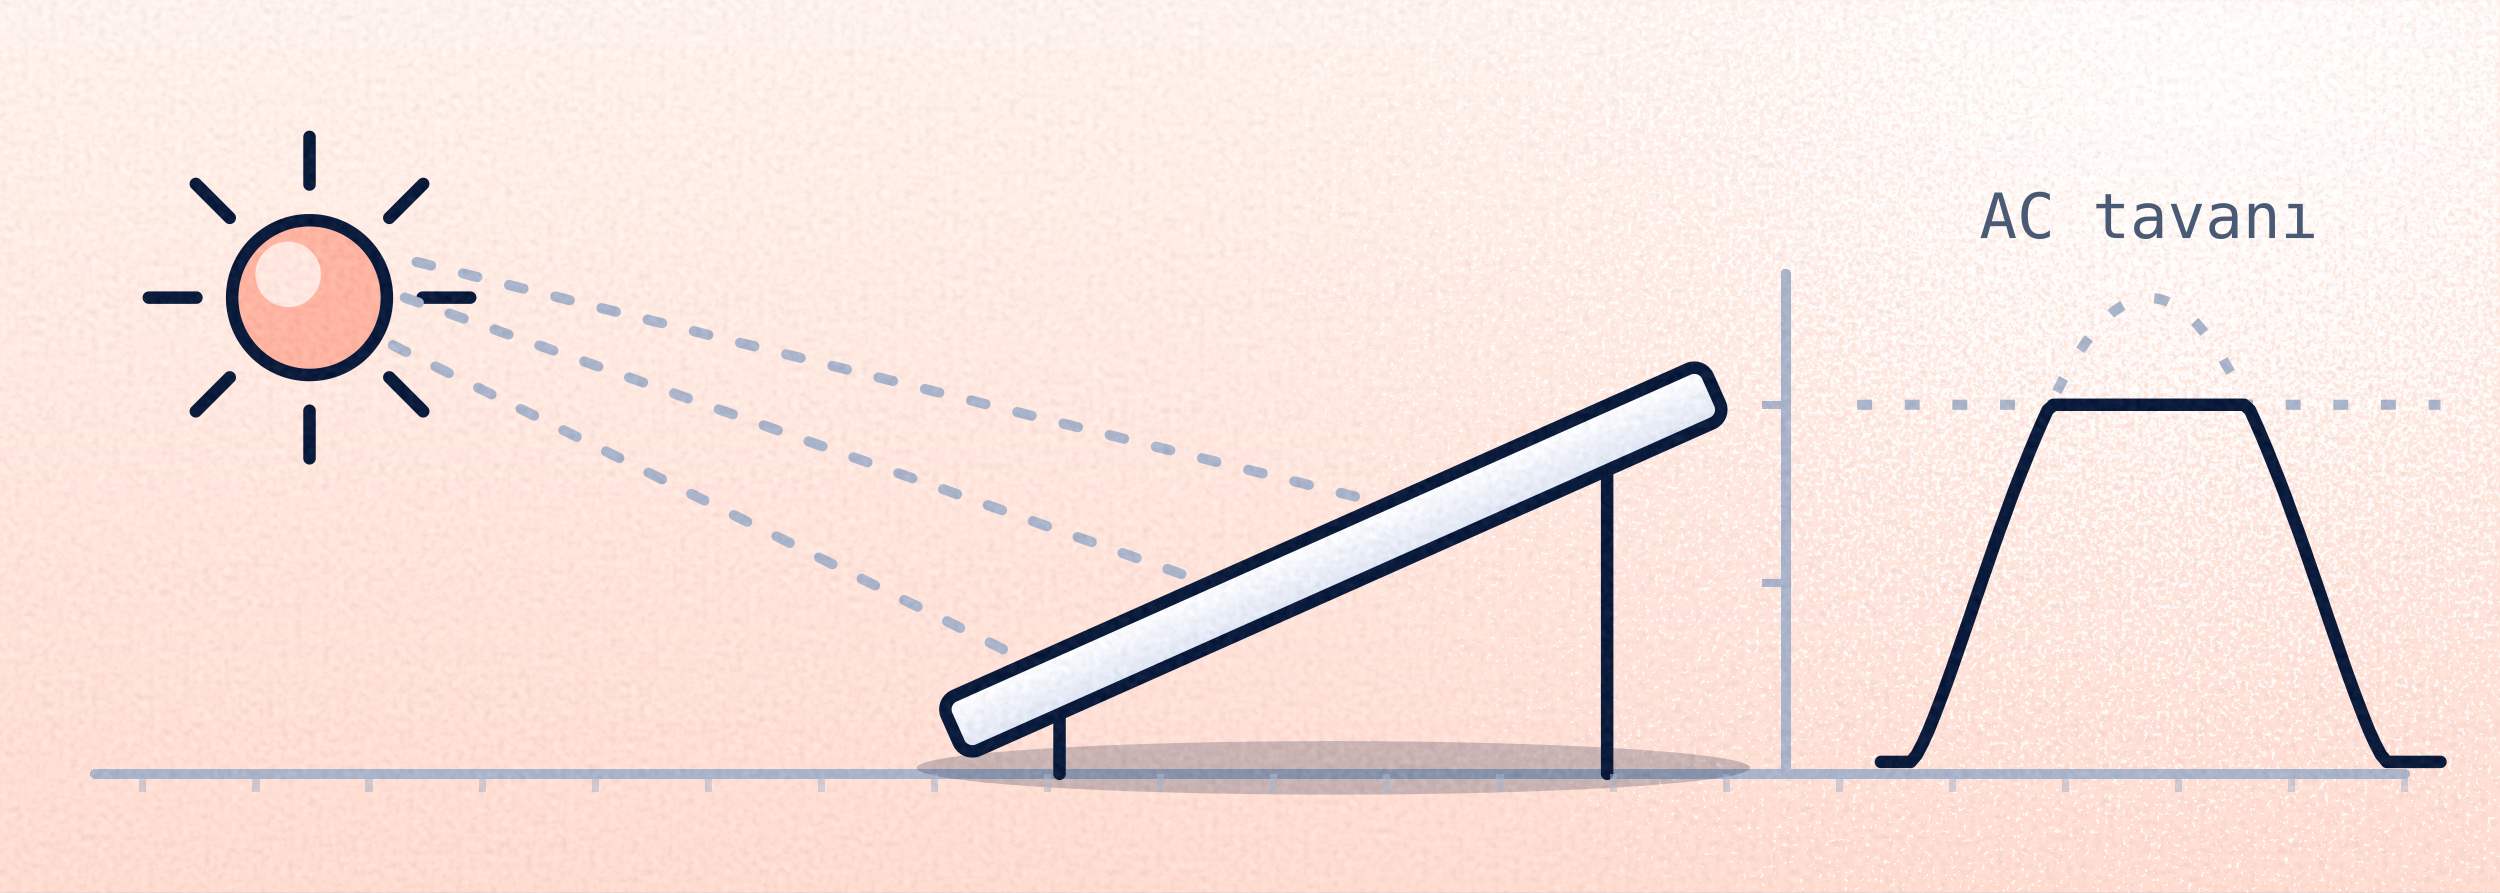
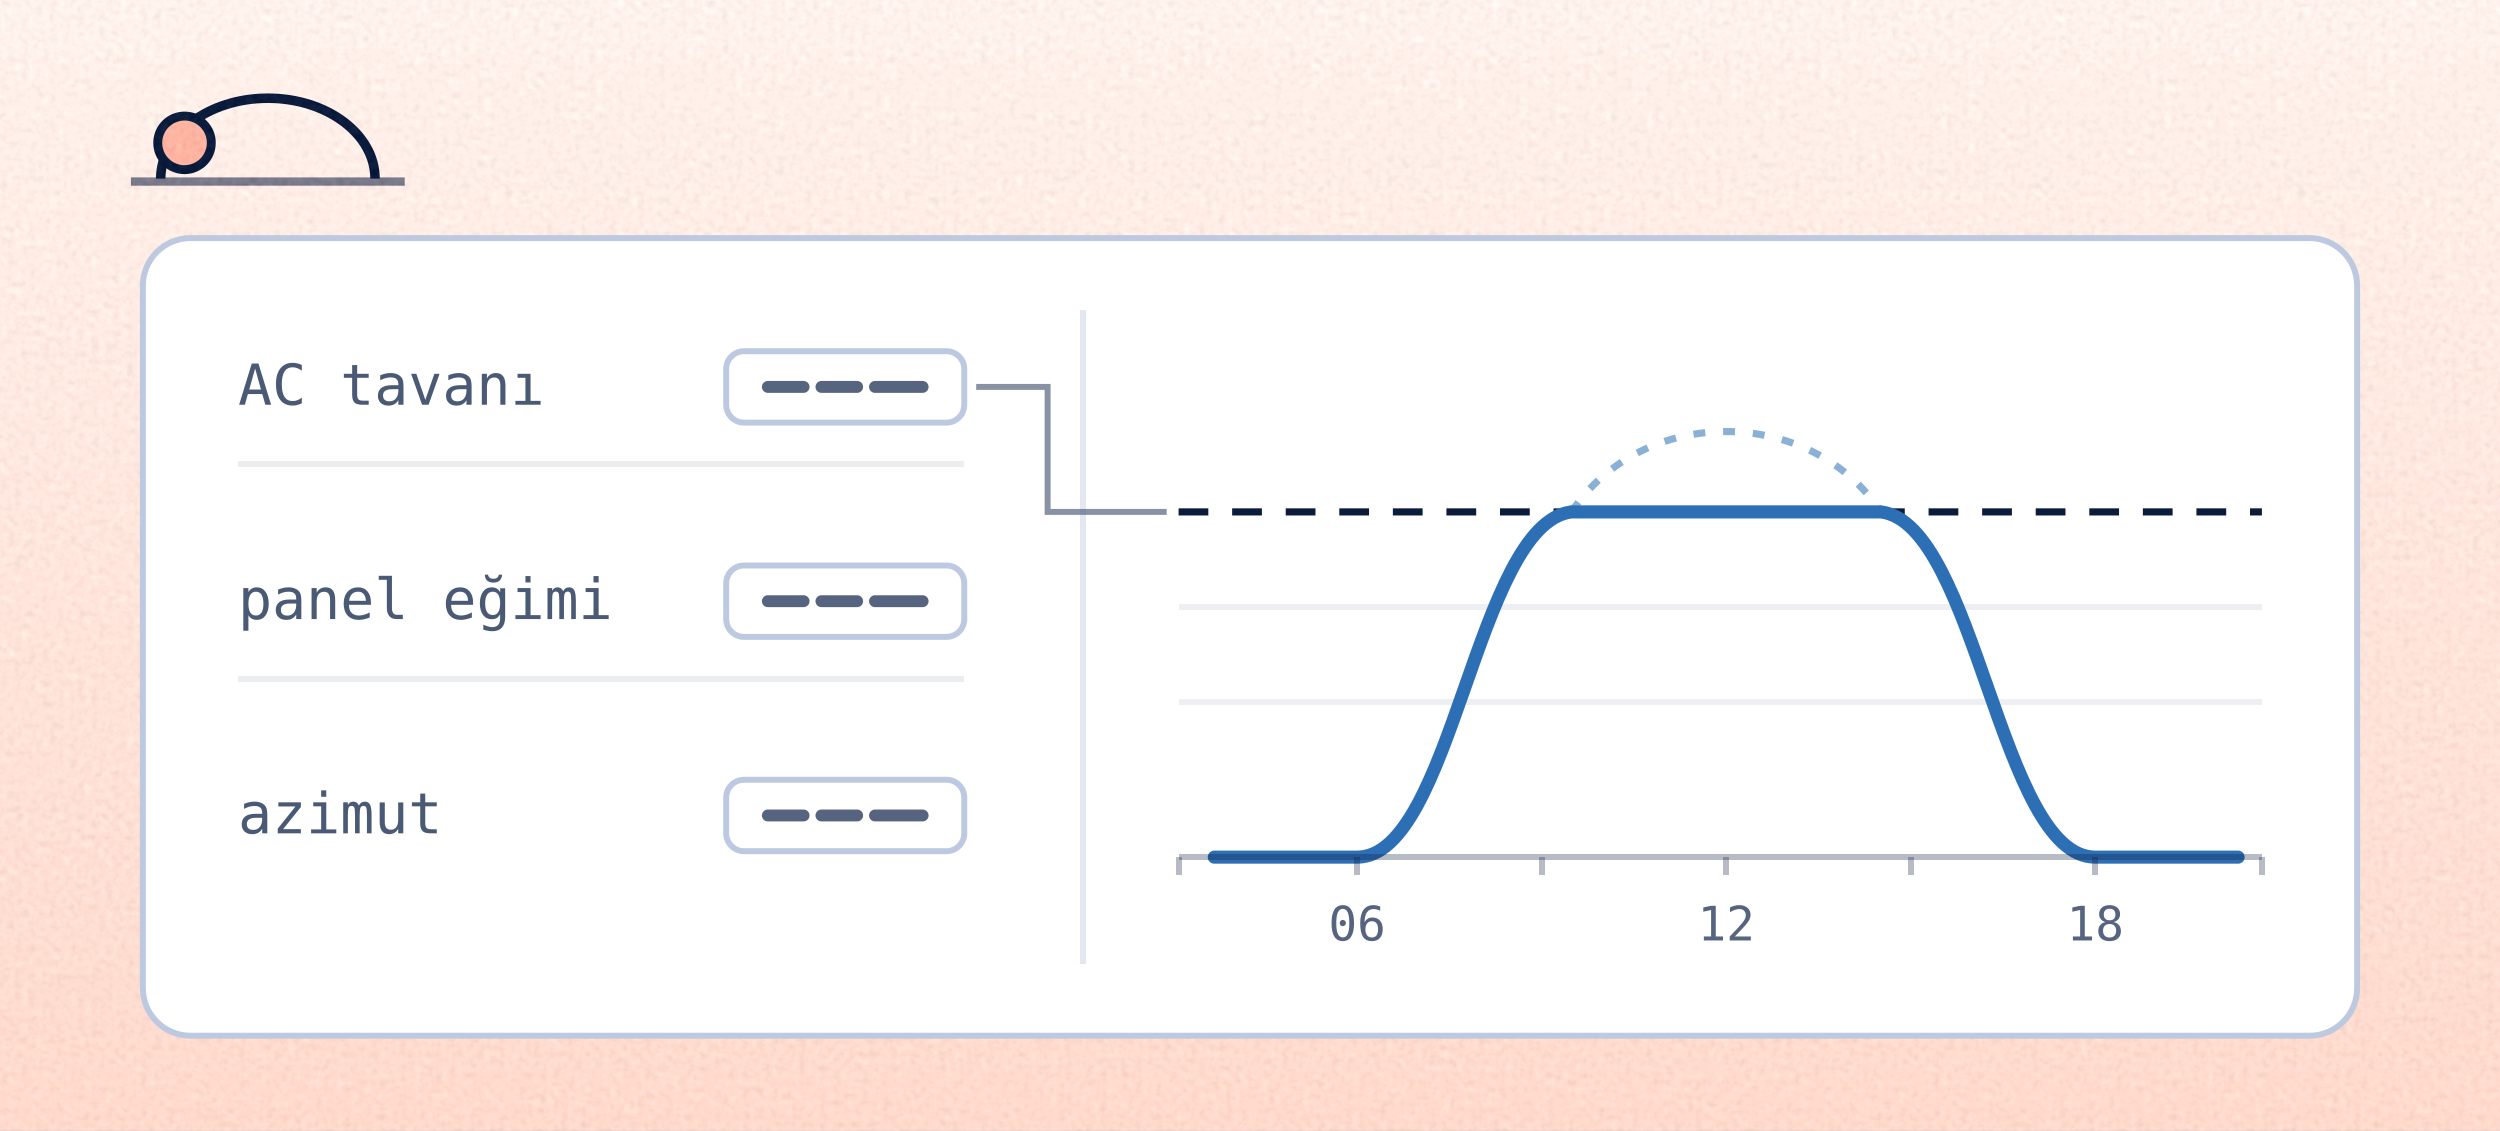
- <svg xmlns="http://www.w3.org/2000/svg" viewBox="0 0 420 150" preserveAspectRatio="xMidYMid slice" aria-hidden="true" focusable="false">
+ <svg xmlns="http://www.w3.org/2000/svg" viewBox="0 0 420 190" preserveAspectRatio="xMidYMid slice" aria-hidden="true" focusable="false">
+   <defs>
+     <filter id="s1-gr" x="0" y="0" width="100%" height="100%" color-interpolation-filters="sRGB">
+       <feTurbulence type="fractalNoise" baseFrequency="0.85" numOctaves="2" seed="3" result="t" />
+       <feColorMatrix in="t" type="matrix" values="0.333 0.333 0.333 0 0  0.333 0.333 0.333 0 0  0.333 0.333 0.333 0 0  0 0 0 0 1" result="gri" />
+       <feComposite in="SourceGraphic" in2="gri" operator="arithmetic" k1="0" k2="1" k3="0.16" k4="-0.080" result="k" />
+       <feComposite in="k" in2="SourceGraphic" operator="in" />
+     </filter>
+     <linearGradient id="s1-zm" x1="0" y1="0" x2="0" y2="1">
+       <stop offset="0" stop-color="#FFF2EC" />
+       <stop offset="1" stop-color="#FFD9CC" />
+     </linearGradient>
+   </defs>
  <g filter="url(#s1-gr)">
-     <defs>
-       <filter id="s1-gr" x="0" y="0" width="100%" height="100%" color-interpolation-filters="sRGB">
-         <feTurbulence type="fractalNoise" baseFrequency="0.85" numOctaves="2" seed="3" result="t" />
-         <feColorMatrix in="t" type="matrix" values="0.333 0.333 0.333 0 0  0.333 0.333 0.333 0 0  0.333 0.333 0.333 0 0  0 0 0 0 1" result="gri" />
-         <feComposite in="SourceGraphic" in2="gri" operator="arithmetic" k1="0" k2="1" k3="0.16" k4="-0.080" result="k" />
-         <feComposite in="k" in2="SourceGraphic" operator="in" />
-       </filter>
-       <linearGradient id="s1-zm" x1="0" y1="0" x2="0" y2="1">
-         <stop offset="0" stop-color="#FFF2EC" />
-         <stop offset="1" stop-color="#FFDBD0" />
-       </linearGradient>
-       <radialGradient id="s1-hg" gradientUnits="userSpaceOnUse" cx="370" cy="15" r="176">
-         <stop offset="0.000" stop-color="#fff" stop-opacity="1.000" />
-         <stop offset="0.125" stop-color="#fff" stop-opacity="0.829" />
-         <stop offset="0.250" stop-color="#fff" stop-opacity="0.668" />
-         <stop offset="0.375" stop-color="#fff" stop-opacity="0.518" />
-         <stop offset="0.500" stop-color="#fff" stop-opacity="0.379" />
-         <stop offset="0.625" stop-color="#fff" stop-opacity="0.253" />
-         <stop offset="0.750" stop-color="#fff" stop-opacity="0.144" />
-         <stop offset="0.875" stop-color="#fff" stop-opacity="0.054" />
-         <stop offset="1.000" stop-color="#fff" stop-opacity="0.000" />
-       </radialGradient>
-       <filter id="s1-hf" x="189.2" y="-165.4" width="360.8" height="360.8" filterUnits="userSpaceOnUse" color-interpolation-filters="sRGB">
-         <feGaussianBlur in="SourceAlpha" stdDeviation="0.4" result="b" />
-         <feTurbulence type="fractalNoise" baseFrequency="1.35" numOctaves="3" seed="17" result="t" />
-         <feColorMatrix in="t" type="matrix" values="0 0 0 0 0  0 0 0 0 0  0 0 0 0 0  2.2 0 0 0 -0.600" result="nA" />
-         <feComposite in="b" in2="nA" operator="arithmetic" k1="0" k2="1" k3="-1" k4="0.0" result="fark" />
-         <feComponentTransfer in="fark" result="e">
-           <feFuncA type="linear" slope="15" intercept="0" />
-         </feComponentTransfer>
-         <feFlood flood-color="#FFFFFF" />
-         <feComposite in2="e" operator="in" />
-       </filter>
-     </defs>
-     <rect vector-effect="non-scaling-stroke" width="420" height="150" fill="url(#s1-zm)" />
-     <circle vector-effect="non-scaling-stroke" cx="370" cy="15" r="176" fill="url(#s1-hg)" filter="url(#s1-hf)" opacity="0.73" />
-     <path vector-effect="non-scaling-stroke" d="M16 130H404" shape-rendering="crispEdges" stroke="#A9B4CA" stroke-width="1.7" stroke-linecap="round" />
-     <circle vector-effect="non-scaling-stroke" cx="52" cy="50" r="13" fill="#FFB4A2" stroke="#0B1B3C" stroke-width="2.1" />
-     <circle vector-effect="non-scaling-stroke" cx="48.4" cy="46.1" r="5.5" fill="#FFEFE9" opacity=".85" />
-     <path vector-effect="non-scaling-stroke" d="M71,50L79,50" stroke="#0B1B3C" stroke-width="2.1" stroke-linecap="round" />
-     <path vector-effect="non-scaling-stroke" d="M65.4,63.4L71.1,69.1" stroke="#0B1B3C" stroke-width="2.1" stroke-linecap="round" />
-     <path vector-effect="non-scaling-stroke" d="M52,69L52,77" stroke="#0B1B3C" stroke-width="2.1" stroke-linecap="round" />
-     <path vector-effect="non-scaling-stroke" d="M38.6,63.4L32.9,69.1" stroke="#0B1B3C" stroke-width="2.1" stroke-linecap="round" />
-     <path vector-effect="non-scaling-stroke" d="M33,50L25,50" stroke="#0B1B3C" stroke-width="2.1" stroke-linecap="round" />
-     <path vector-effect="non-scaling-stroke" d="M38.6,36.6L32.9,30.9" stroke="#0B1B3C" stroke-width="2.1" stroke-linecap="round" />
-     <path vector-effect="non-scaling-stroke" d="M52,31L52,23" stroke="#0B1B3C" stroke-width="2.1" stroke-linecap="round" />
-     <path vector-effect="non-scaling-stroke" d="M65.4,36.6L71.1,30.9" stroke="#0B1B3C" stroke-width="2.1" stroke-linecap="round" />
-     <path vector-effect="non-scaling-stroke" d="M66 58L174 111.8M68 50L204 98.4M70 44L234 85" stroke="#A9B4CA" stroke-width="1.7" stroke-dasharray="2.5 5.5" stroke-linecap="round" />
-     <ellipse vector-effect="non-scaling-stroke" cx="224" cy="129" rx="70" ry="4.5" fill="#0B1B3C" opacity="0.22" />
-     <path vector-effect="non-scaling-stroke" d="M178 118V130M270 77V130" stroke="#0B1B3C" stroke-width="2.1" stroke-linecap="round" />
-     <defs>
-       <linearGradient id="s1-pg" x1="0" y1="0" x2="0" y2="1">
-         <stop offset="0" stop-color="#FFFFFF" />
-         <stop offset="1" stop-color="#DCE3F2" />
-       </linearGradient>
-     </defs>
-     <rect vector-effect="non-scaling-stroke" x="-70" y="-5" width="140" height="10" rx="2.5" transform="translate(224 94) rotate(-24)" fill="url(#s1-pg)" stroke="#0B1B3C" stroke-width="2.1" />
-     <path vector-effect="non-scaling-stroke" d="M300 130V46" stroke="#A9B4CA" stroke-width="1.7" stroke-linecap="round" shape-rendering="crispEdges" />
-     <path vector-effect="non-scaling-stroke" d="M296 68h4M296 98h4" stroke="#A9B4CA" stroke-width="1.4" shape-rendering="crispEdges" />
-     <path vector-effect="non-scaling-stroke" d="M312 68H410" stroke="#A9B4CA" stroke-width="1.7" stroke-dasharray="2.5 5.5" />
-     <path vector-effect="non-scaling-stroke" d="M316,128 L317,128 L318,128 L319,128 L320,128 L321,128 L322,126.8 L323,124.9 L324,122.7 L325,120.2 L326,117.6 L327,114.9 L328,112.1 L329,109.2 L330,106.3 L331,103.4 L332,100.4 L333,97.5 L334,94.6 L335,91.7 L336,88.9 L337,86.2 L338,83.4 L339,80.8 L340,78.3 L341,75.8 L342,73.4 L343,71.1 L344,68.9 L345,66.8 L346,64.9 L347,63 L348,61.3 L349,59.6 L350,58.1 L351,56.7 L352,55.5 L353,54.3 L354,53.3 L355,52.4 L356,51.7 L357,51.1 L358,50.6 L359,50.3 L360,50.1 L361,50 L362,50.1 L363,50.3 L364,50.6 L365,51.1 L366,51.7 L367,52.4 L368,53.3 L369,54.3 L370,55.5 L371,56.7 L372,58.1 L373,59.6 L374,61.3 L375,63 L376,64.9 L377,66.8 L378,68.9 L379,71.1 L380,73.4 L381,75.8 L382,78.3 L383,80.8 L384,83.4 L385,86.2 L386,88.9 L387,91.7 L388,94.6 L389,97.5 L390,100.4 L391,103.4 L392,106.3 L393,109.2 L394,112.1 L395,114.9 L396,117.6 L397,120.2 L398,122.7 L399,124.9 L400,126.8 L401,128 L402,128 L403,128 L404,128 L405,128 L406,128 L407,128 L408,128 L409,128 L410,128" fill="none" stroke="#A9B4CA" stroke-width="1.7" stroke-dasharray="2.5 5.5" />
-     <path vector-effect="non-scaling-stroke" d="M316,128 L317,128 L318,128 L319,128 L320,128 L321,128 L322,126.8 L323,124.9 L324,122.7 L325,120.2 L326,117.6 L327,114.9 L328,112.1 L329,109.2 L330,106.3 L331,103.4 L332,100.4 L333,97.5 L334,94.6 L335,91.7 L336,88.9 L337,86.2 L338,83.4 L339,80.8 L340,78.3 L341,75.8 L342,73.4 L343,71.1 L344,68.9 L345,68 L346,68 L347,68 L348,68 L349,68 L350,68 L351,68 L352,68 L353,68 L354,68 L355,68 L356,68 L357,68 L358,68 L359,68 L360,68 L361,68 L362,68 L363,68 L364,68 L365,68 L366,68 L367,68 L368,68 L369,68 L370,68 L371,68 L372,68 L373,68 L374,68 L375,68 L376,68 L377,68 L378,68.9 L379,71.1 L380,73.4 L381,75.8 L382,78.3 L383,80.8 L384,83.4 L385,86.2 L386,88.9 L387,91.7 L388,94.6 L389,97.5 L390,100.4 L391,103.4 L392,106.3 L393,109.2 L394,112.1 L395,114.9 L396,117.6 L397,120.2 L398,122.7 L399,124.9 L400,126.8 L401,128 L402,128 L403,128 L404,128 L405,128 L406,128 L407,128 L408,128 L409,128 L410,128" fill="none" stroke="#0B1B3C" stroke-width="2.1" stroke-linejoin="round" stroke-linecap="round" />
-     <path vector-effect="non-scaling-stroke" d="M24 130v3M43 130v3M62 130v3M81 130v3M100 130v3M119 130v3M138 130v3M157 130v3M176 130v3M195 130v3M214 130v3M233 130v3M252 130v3M271 130v3M290 130v3M309 130v3M328 130v3M347 130v3M366 130v3M385 130v3M404 130v3" stroke="#A9B4CA" stroke-opacity=".55" stroke-width="1.2" shape-rendering="crispEdges" />
+     <rect width="420" height="190" fill="url(#s1-zm)" />
+     <path vector-effect="non-scaling-stroke" d="M22 30.5H68" stroke="#0B1B3C" stroke-width="1.4" stroke-opacity=".55" />
+     <path vector-effect="non-scaling-stroke" d="M27 30 A 18 13.5 0 0 1 63 30" fill="none" stroke="#0B1B3C" stroke-width="1.6" />
+     <circle vector-effect="non-scaling-stroke" cx="31" cy="24" r="4.5" fill="#FFB4A2" stroke="#0B1B3C" stroke-width="1.5" />
  </g>
-   <text x="361" y="40" font-family="IBM Plex Mono, ui-monospace, monospace" font-size="10.5" font-weight="500" fill="#4A5974" text-anchor="middle">AC tavanı</text>
+   <rect x="24" y="40" width="372" height="134" rx="8" fill="#FFFFFF" stroke="#BDC9E0" />
+   <text x="40" y="68" font-family="IBM Plex Mono, ui-monospace, monospace" font-size="9.5" font-weight="500" fill="#4A5974">AC tavanı</text>
+   <rect x="122" y="59" width="40" height="12" rx="3" fill="none" stroke="#BDC9E0" />
+   <path d="M129 65h6M138 65h6M147 65h8" stroke="#56647F" stroke-width="2" stroke-linecap="round" />
+   <text x="40" y="104" font-family="IBM Plex Mono, ui-monospace, monospace" font-size="9.5" font-weight="500" fill="#4A5974">panel eğimi</text>
+   <rect x="122" y="95" width="40" height="12" rx="3" fill="none" stroke="#BDC9E0" />
+   <path d="M129 101h6M138 101h6M147 101h8" stroke="#56647F" stroke-width="2" stroke-linecap="round" />
+   <text x="40" y="140" font-family="IBM Plex Mono, ui-monospace, monospace" font-size="9.5" font-weight="500" fill="#4A5974">azimut</text>
+   <rect x="122" y="131" width="40" height="12" rx="3" fill="none" stroke="#BDC9E0" />
+   <path d="M129 137h6M138 137h6M147 137h8" stroke="#56647F" stroke-width="2" stroke-linecap="round" />
+   <path d="M40 78H162M40 114H162" stroke="#0B1B3C" stroke-opacity=".08" shape-rendering="crispEdges" />
+   <path d="M182 52V162" stroke="#E3E8F0" shape-rendering="crispEdges" />
+   <path d="M164 65H176V86H196" fill="none" stroke="#56647F" stroke-width="1" stroke-opacity=".7" />
+   <path d="M198 86H380" stroke="#0B1B3C" stroke-width="1.2" stroke-dasharray="5 4" />
+   <path d="M198 118H380M198 102H380" stroke="#0B1B3C" stroke-opacity=".07" shape-rendering="crispEdges" />
+   <path d="M204 144 L228 144 C244 144 248 88 264 86 L316 86 C332 88 336 144 352 144 L376 144" fill="none" stroke="#2D6FB5" stroke-width="2.2" stroke-linejoin="round" stroke-linecap="round" />
+   <path d="M264 86 C276 68 304 68 316 86" fill="none" stroke="#2D6FB5" stroke-width="1.2" stroke-dasharray="2 3" stroke-opacity=".55" />
+   <path d="M198 144H380" stroke="#0B1B3C" stroke-opacity=".3" shape-rendering="crispEdges" />
+   <path d="M198 144v3M228 144v3M259 144v3M290 144v3M321 144v3M352 144v3M380 144v3" stroke="#0B1B3C" stroke-opacity=".3" shape-rendering="crispEdges" />
+   <text x="228" y="158" font-family="IBM Plex Mono, ui-monospace, monospace" font-size="8" fill="#56647F" text-anchor="middle">06</text>
+   <text x="290" y="158" font-family="IBM Plex Mono, ui-monospace, monospace" font-size="8" fill="#56647F" text-anchor="middle">12</text>
+   <text x="352" y="158" font-family="IBM Plex Mono, ui-monospace, monospace" font-size="8" fill="#56647F" text-anchor="middle">18</text>
</svg>
